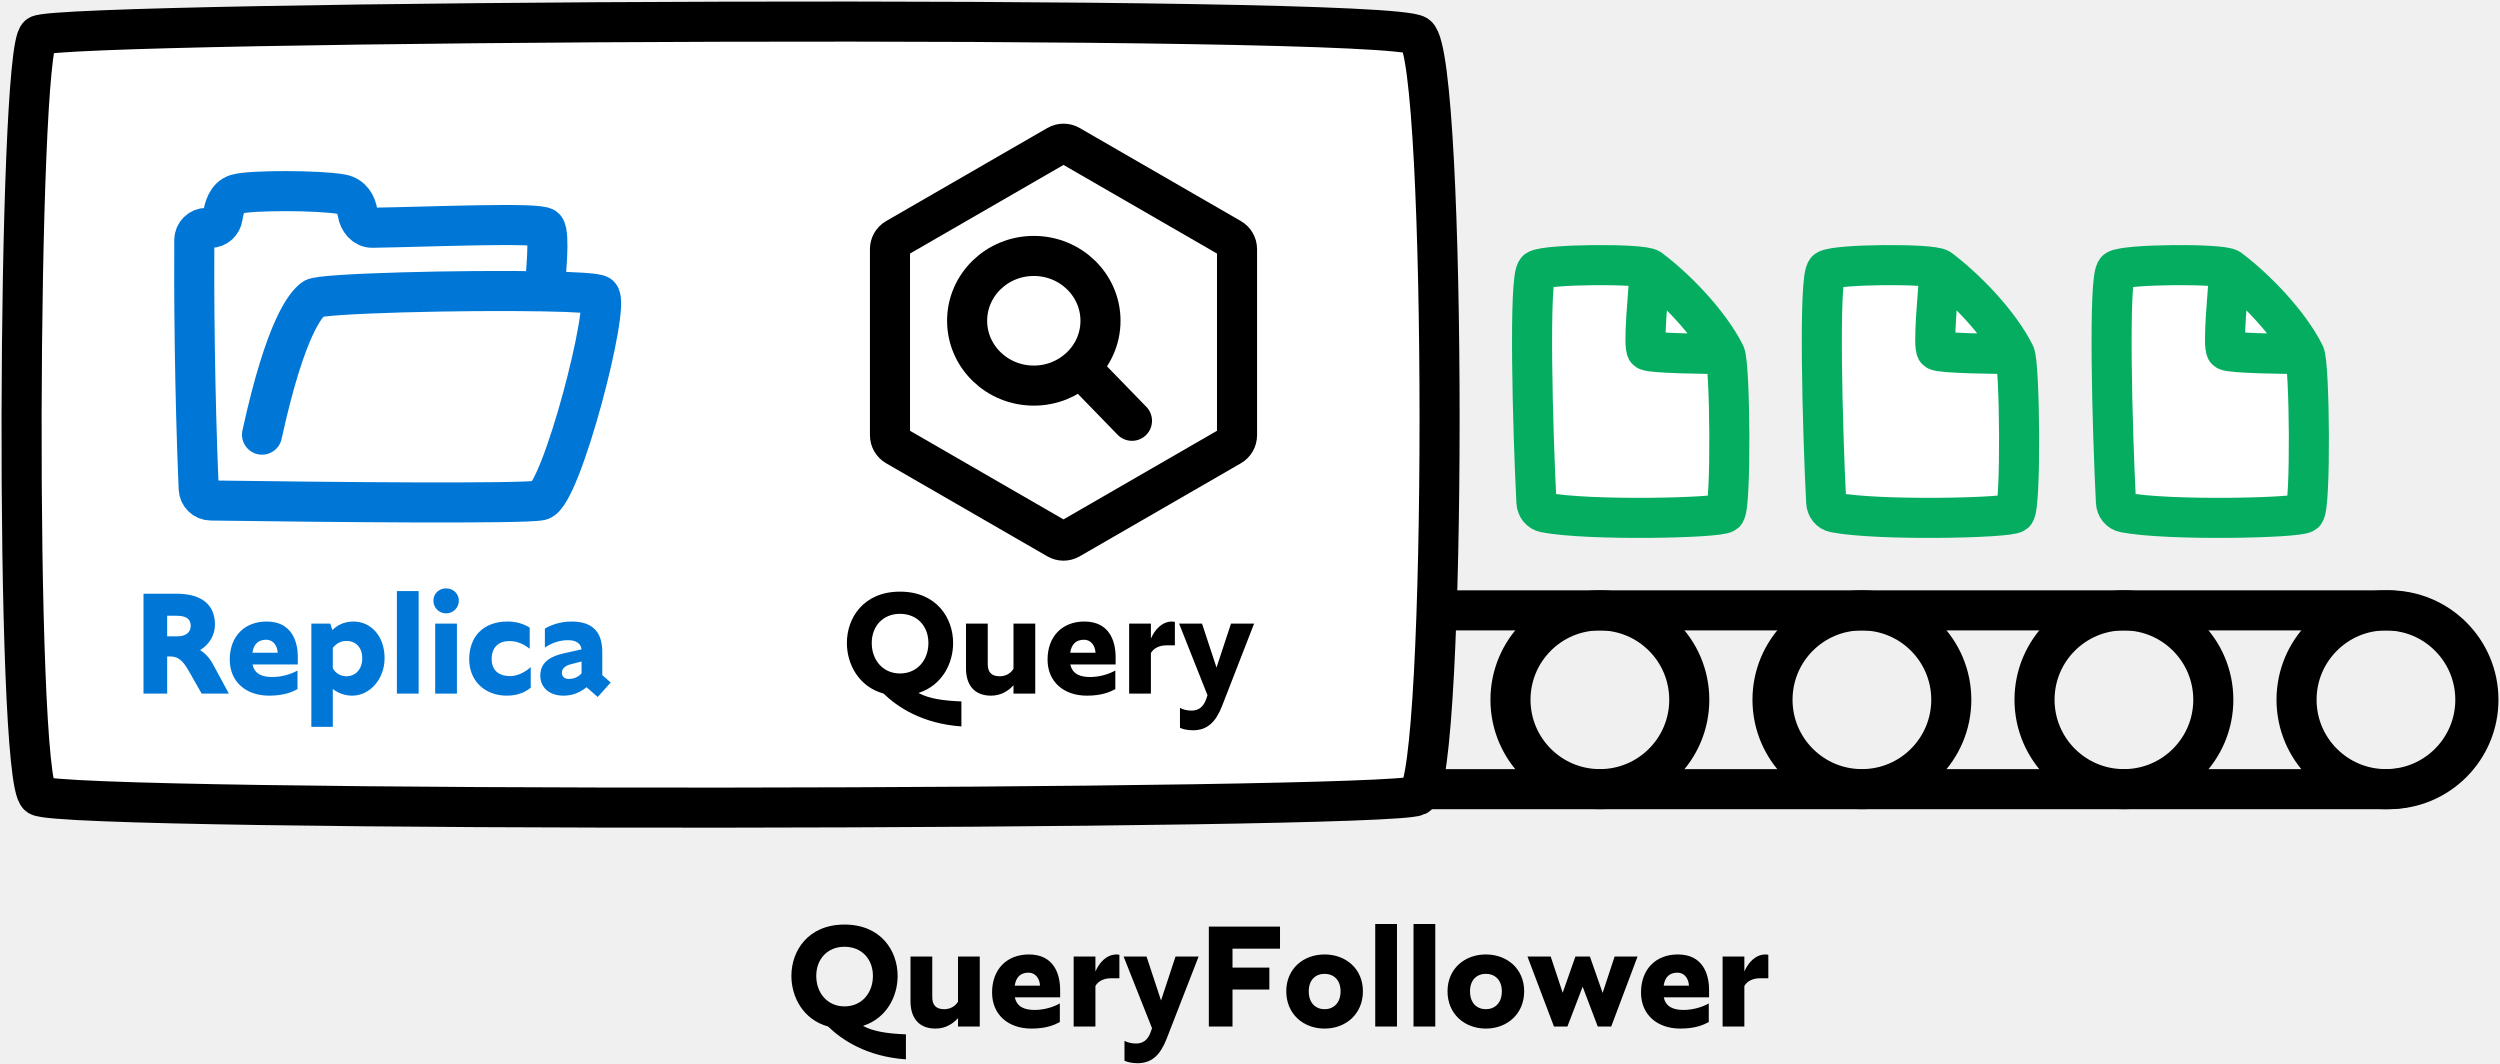
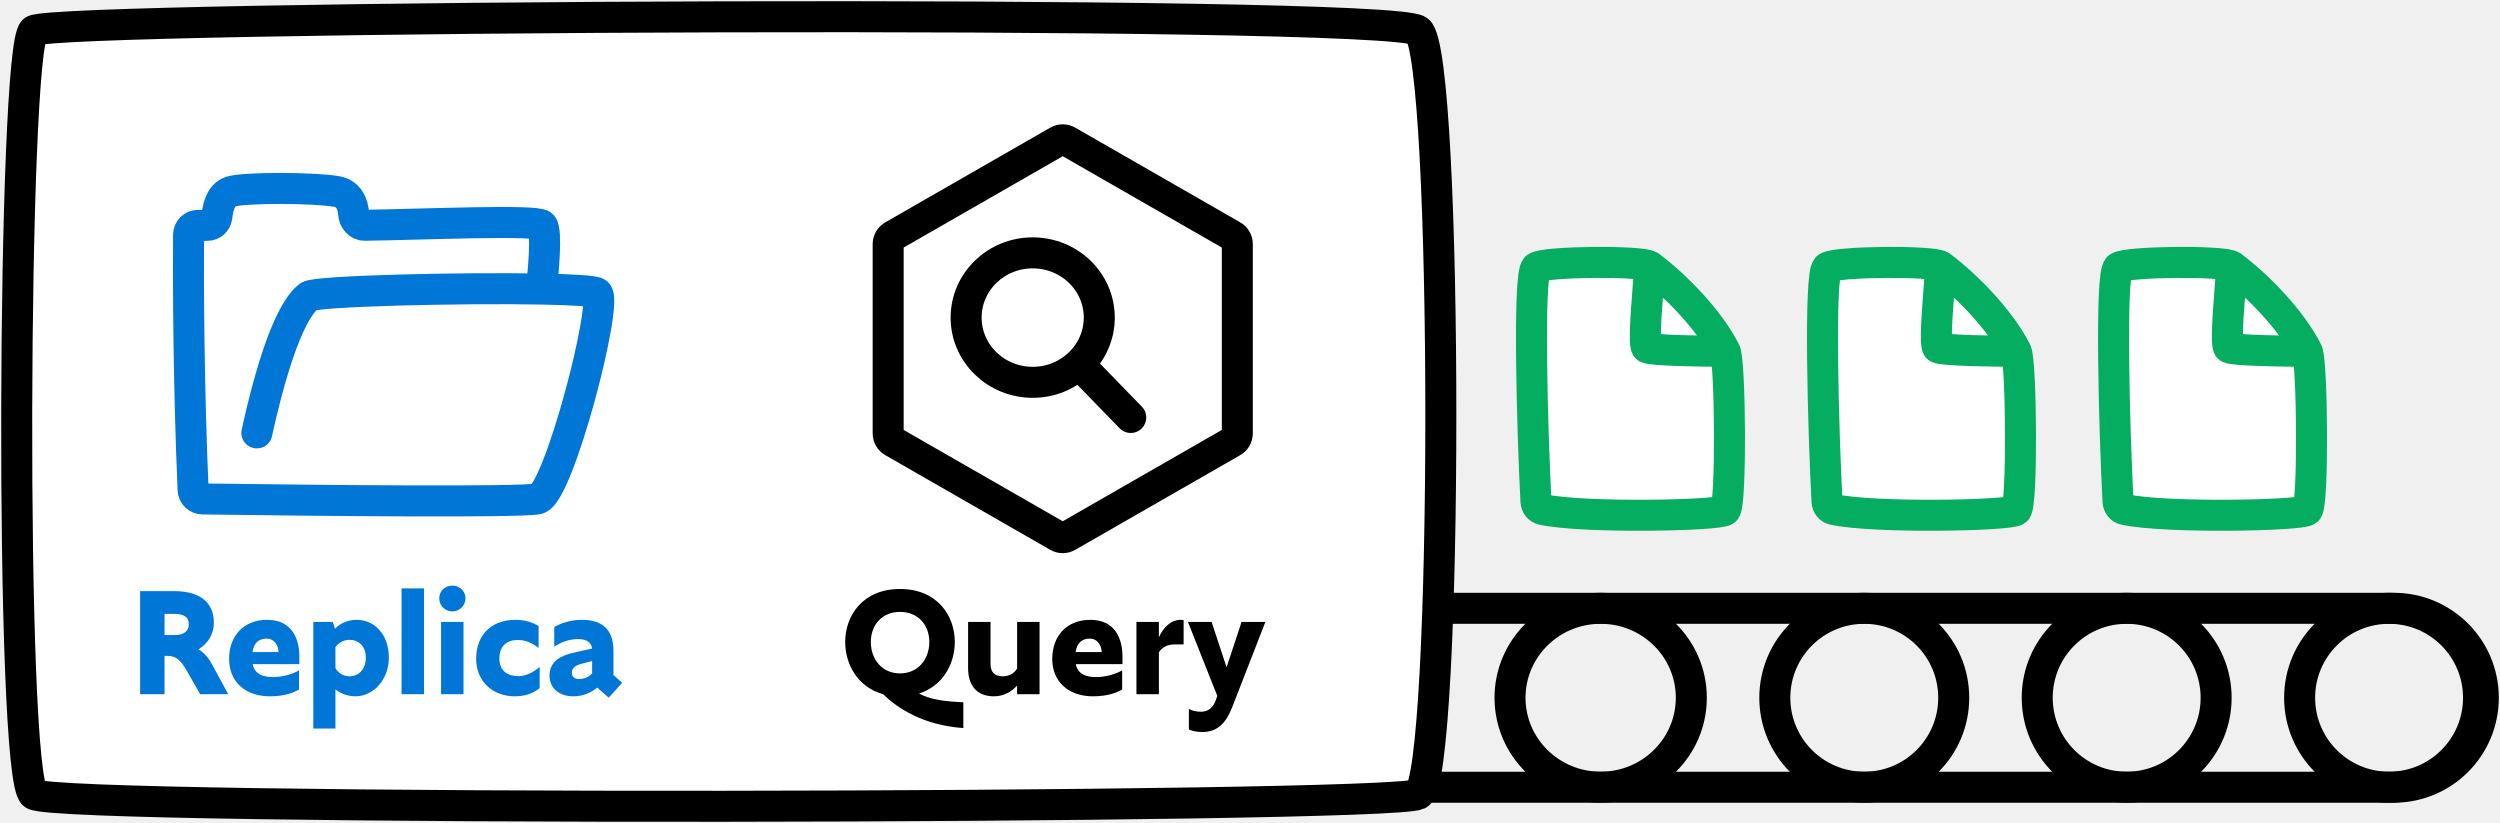
- <svg xmlns="http://www.w3.org/2000/svg" width="811" height="345" viewBox="0 0 811 345" fill="none">
-   <path d="M459.646 11.491C449.841 4.376 19.386 6.747 12.522 11.491C5.658 16.234 4.677 252.607 12.522 258.14C20.366 263.674 449.841 262.884 459.646 258.14C469.451 253.397 469.451 18.605 459.646 11.491Z" fill="white" stroke="black" stroke-width="13" stroke-linecap="round" stroke-linejoin="round" />
-   <path d="M63.028 77.859C62.918 93.722 63.083 126.311 64.456 158.548C64.546 160.662 66.267 162.335 68.382 162.364C105.239 162.878 170.164 163.517 175.382 162.311C182.132 160.751 198.23 98.363 194.426 95.786C193.425 95.108 186.471 94.702 176.783 94.517V92.283C176.783 92.135 176.791 91.993 176.806 91.846C177.01 89.935 178.448 75.854 176.783 73.922C175.151 72.028 139.466 73.594 120.768 73.88C118.261 73.918 116.417 71.594 116.022 69.118C115.582 66.361 114.176 63.637 110.76 63.004C103.75 61.704 80.941 61.628 76.69 63.004C73.658 63.985 72.691 67.27 72.229 70.394C71.933 72.399 70.289 73.922 68.263 73.922H67.016C64.826 73.922 63.043 75.669 63.028 77.859Z" fill="white" />
-   <path d="M85 141C92.705 105.879 99.257 98.722 101.75 96.85C104.027 95.14 150.483 94.016 176.783 94.517M176.783 94.517C186.471 94.702 193.425 95.108 194.426 95.786C198.23 98.363 182.132 160.751 175.382 162.311C170.164 163.517 105.239 162.878 68.382 162.364C66.267 162.335 64.546 160.662 64.456 158.548C63.083 126.311 62.918 93.722 63.028 77.859C63.043 75.669 64.826 73.922 67.016 73.922H68.263C70.289 73.922 71.933 72.399 72.229 70.394C72.691 67.27 73.658 63.985 76.69 63.004C80.941 61.628 103.75 61.704 110.76 63.004C114.176 63.637 115.582 66.361 116.022 69.118C116.417 71.594 118.261 73.918 120.768 73.88C139.466 73.594 175.151 72.028 176.783 73.922C178.448 75.854 177.01 89.935 176.806 91.846C176.791 91.993 176.783 92.135 176.783 92.283V94.517Z" stroke="#0077D7" stroke-width="13" stroke-linecap="round" stroke-linejoin="round" />
-   <path d="M57.208 199.752C60.088 199.752 61.864 200.568 61.864 203.016C61.864 205.224 60.184 206.424 57.544 206.424H54.232V199.752H57.208ZM55.144 212.952C57.688 212.952 59.176 214.104 61.096 217.416L65.416 225H74.248L69.064 215.448C67.96 213.384 66.472 211.848 64.936 210.888C68.056 208.968 69.736 205.848 69.736 202.632C69.736 196.632 65.992 192.6 57.208 192.6H46.552V225H54.232V212.952H55.144ZM86.386 207.528C88.594 207.528 89.986 209.448 90.082 211.752H81.874C82.306 208.872 83.842 207.528 86.386 207.528ZM87.298 225.672C92.146 225.672 94.786 224.472 96.514 223.56V217.512C94.594 218.616 91.522 219.624 88.354 219.624C85.234 219.624 82.594 218.76 81.922 215.544H96.61V213.144C96.61 207.912 94.546 201.624 86.482 201.624C79.282 201.624 74.53 206.472 74.53 213.96C74.53 221.208 79.81 225.672 87.298 225.672ZM112.473 219.384C110.505 219.384 108.873 218.424 107.961 216.792V210.168C109.113 208.728 110.553 207.912 112.473 207.912C114.921 207.912 117.513 209.592 117.513 213.528C117.513 217.512 114.921 219.384 112.473 219.384ZM114.249 225.672C119.961 225.672 124.76 220.296 124.76 213.528C124.76 206.28 120.297 201.624 114.633 201.624C111.321 201.624 109.161 203.064 107.817 204.408L107.145 202.296H101.001V235.8H107.961V223.512C109.833 224.952 112.041 225.672 114.249 225.672ZM128.751 191.736V225H135.807V191.736H128.751ZM141.172 202.296V225H148.228V202.296H141.172ZM144.724 190.872C142.372 190.872 140.596 192.6 140.596 194.856C140.596 197.112 142.372 198.984 144.724 198.984C147.028 198.984 148.852 197.112 148.852 194.856C148.852 192.6 147.028 190.872 144.724 190.872ZM164.394 225.672C168.618 225.672 170.922 224.088 172.17 223.08V216.408C170.49 217.944 167.946 219.336 165.498 219.336C162.714 219.336 159.498 218.184 159.498 213.768C159.498 209.928 161.802 207.96 165.258 207.96C167.562 207.96 169.578 208.728 171.834 210.456V203.592C169.866 202.392 167.562 201.624 164.634 201.624C156.57 201.624 152.202 206.76 152.202 213.864C152.202 220.92 157.338 225.672 164.394 225.672ZM193.891 226.104L198.115 221.4L195.379 219V211.512C195.379 205.752 192.931 201.624 185.443 201.624C181.747 201.624 178.627 202.776 176.755 203.928V210.072C178.915 208.632 181.411 207.672 184.291 207.672C187.219 207.672 188.467 209.016 188.659 210.648L182.899 211.944C179.059 212.808 175.267 214.536 175.267 219.144C175.267 223.128 178.339 225.672 182.755 225.672C185.875 225.672 188.227 224.568 190.291 222.936L193.891 226.104ZM182.275 218.28C182.275 216.84 183.379 215.928 185.299 215.448L188.659 214.584V218.424C187.891 219.384 186.403 220.248 184.531 220.248C183.235 220.248 182.275 219.576 182.275 218.28Z" fill="#0077D7" />
-   <path d="M291.96 218.472C286.392 218.472 282.792 214.104 282.792 208.584C282.792 203.16 286.392 199.128 291.96 199.128C297.576 199.128 301.176 203.16 301.176 208.584C301.176 214.104 297.576 218.472 291.96 218.472ZM311.88 235.656V227.544C305.736 227.304 301.32 226.584 298.056 224.856V224.76C305.688 222.264 309.192 215.16 309.192 208.584C309.192 200.472 303.816 191.928 291.96 191.928C280.104 191.928 274.728 200.472 274.728 208.584C274.728 215.352 278.472 222.744 286.632 225C291.096 229.32 299.064 234.744 311.88 235.656ZM335.834 225V202.296H328.778V216.936C327.818 218.568 326.09 219.384 324.314 219.384C321.674 219.384 320.426 218.088 320.426 215.448V202.296H313.37V216.84C313.37 222.024 315.914 225.672 321.482 225.672C324.602 225.672 327.002 224.232 328.778 222.312V225H335.834ZM351.683 207.528C353.891 207.528 355.283 209.448 355.379 211.752H347.171C347.603 208.872 349.139 207.528 351.683 207.528ZM352.595 225.672C357.443 225.672 360.083 224.472 361.811 223.56V217.512C359.891 218.616 356.819 219.624 353.651 219.624C350.531 219.624 347.891 218.76 347.219 215.544H361.907V213.144C361.907 207.912 359.843 201.624 351.779 201.624C344.579 201.624 339.827 206.472 339.827 213.96C339.827 221.208 345.107 225.672 352.595 225.672ZM381.129 201.72C380.985 201.672 380.553 201.624 380.265 201.624C376.953 201.624 374.649 204.216 373.353 207.144V202.296H366.297V225H373.353V211.848C374.313 210.168 376.281 209.352 378.345 209.352H381.129V201.72ZM399.342 202.296L394.638 216.552L389.934 202.296H382.494L391.71 225.528L391.374 226.536C390.414 229.512 388.638 230.52 386.526 230.52C385.134 230.52 383.79 230.184 382.782 229.656V236.088C383.55 236.472 384.99 236.904 387.006 236.904C391.662 236.904 394.398 234.216 396.414 229.08L406.83 202.296H399.342Z" fill="black" />
-   <path d="M498.417 162.931C497.224 139.767 495.873 89.582 498.56 87.653C501.355 85.647 532.798 85.409 535.258 87.257C543.682 93.582 554.504 104.716 559.59 114.834C561.262 118.16 561.667 164.564 559.59 166.389C557.653 168.089 515.178 168.997 501.147 166.254C499.553 165.942 498.5 164.552 498.417 162.931Z" fill="white" />
-   <path d="M535.258 87.257C532.798 85.409 501.355 85.647 498.56 87.653C495.873 89.582 497.224 139.767 498.417 162.931C498.5 164.552 499.553 165.942 501.147 166.254C515.178 168.997 557.653 168.089 559.59 166.389C561.667 164.564 561.262 118.16 559.59 114.834M535.258 87.257C543.682 93.582 554.504 104.716 559.59 114.834M535.258 87.257C534.723 94.391 532.972 112.691 534.255 113.643C535.539 114.596 553.348 114.834 559.59 114.834" stroke="#05AD60" stroke-width="13" stroke-linecap="round" stroke-linejoin="round" />
-   <path d="M592.417 162.931C591.224 139.767 589.873 89.582 592.56 87.653C595.355 85.647 626.798 85.409 629.258 87.257C637.682 93.582 648.504 104.716 653.59 114.834C655.262 118.16 655.667 164.564 653.59 166.389C651.653 168.089 609.178 168.997 595.147 166.254C593.553 165.942 592.5 164.552 592.417 162.931Z" fill="white" />
-   <path d="M629.258 87.257C626.798 85.409 595.355 85.647 592.56 87.653C589.873 89.582 591.224 139.767 592.417 162.931C592.5 164.552 593.553 165.942 595.147 166.254C609.178 168.997 651.653 168.089 653.59 166.389C655.667 164.564 655.262 118.16 653.59 114.834M629.258 87.257C637.682 93.582 648.504 104.716 653.59 114.834M629.258 87.257C628.723 94.391 626.972 112.691 628.255 113.643C629.539 114.596 647.348 114.834 653.59 114.834" stroke="#05AD60" stroke-width="13" stroke-linecap="round" stroke-linejoin="round" />
-   <path d="M686.417 162.931C685.224 139.767 683.873 89.582 686.56 87.653C689.355 85.647 720.798 85.409 723.258 87.257C731.682 93.582 742.504 104.716 747.59 114.834C749.262 118.16 749.667 164.564 747.59 166.389C745.653 168.089 703.178 168.997 689.147 166.254C687.553 165.942 686.5 164.552 686.417 162.931Z" fill="white" />
-   <path d="M723.258 87.257C720.798 85.409 689.355 85.647 686.56 87.653C683.873 89.582 685.224 139.767 686.417 162.931C686.5 164.552 687.553 165.942 689.147 166.254C703.178 168.997 745.653 168.089 747.59 166.389C749.667 164.564 749.262 118.16 747.59 114.834M723.258 87.257C731.682 93.582 742.504 104.716 747.59 114.834M723.258 87.257C722.723 94.391 720.972 112.691 722.255 113.643C723.539 114.596 741.348 114.834 747.59 114.834" stroke="#05AD60" stroke-width="13" stroke-linecap="round" stroke-linejoin="round" />
-   <path d="M343 47.155C344.238 46.44 345.762 46.44 347 47.155L399.292 77.345C400.529 78.06 401.292 79.38 401.292 80.809V141.191C401.292 142.62 400.529 143.94 399.292 144.655L347 174.845C345.762 175.56 344.238 175.56 343 174.845L290.708 144.655C289.471 143.94 288.708 142.62 288.708 141.191V80.809C288.708 79.38 289.471 78.06 290.708 77.345L343 47.155Z" fill="white" stroke="black" stroke-width="13" stroke-linejoin="round" />
-   <path d="M357 104.057C357 109.999 354.465 115.366 350.39 119.191C346.499 122.843 341.203 125.089 335.367 125.089C323.42 125.089 313.734 115.673 313.734 104.057C313.734 92.442 323.42 83.025 335.367 83.025C347.315 83.025 357 92.442 357 104.057Z" fill="white" />
-   <path d="M350.39 119.191C354.465 115.366 357 109.999 357 104.057C357 92.442 347.315 83.025 335.367 83.025C323.42 83.025 313.734 92.442 313.734 104.057C313.734 115.673 323.42 125.089 335.367 125.089C341.203 125.089 346.499 122.843 350.39 119.191ZM350.39 119.191L367.215 136.506" stroke="black" stroke-width="13" stroke-linecap="round" />
-   <path d="M464 198H775C791.016 198 804 210.984 804 227V227C804 243.016 791.016 256 775 256H464" stroke="black" stroke-width="13" />
-   <circle cx="774" cy="227" r="29" stroke="black" stroke-width="13" />
-   <circle cx="689" cy="227" r="29" stroke="black" stroke-width="13" />
-   <circle cx="519" cy="227" r="29" stroke="black" stroke-width="13" />
-   <circle cx="604" cy="227" r="29" stroke="black" stroke-width="13" />
-   <path d="M273.96 326.472C268.392 326.472 264.792 322.104 264.792 316.584C264.792 311.16 268.392 307.128 273.96 307.128C279.576 307.128 283.176 311.16 283.176 316.584C283.176 322.104 279.576 326.472 273.96 326.472ZM293.88 343.656V335.544C287.736 335.304 283.32 334.584 280.056 332.856V332.76C287.688 330.264 291.192 323.16 291.192 316.584C291.192 308.472 285.816 299.928 273.96 299.928C262.104 299.928 256.728 308.472 256.728 316.584C256.728 323.352 260.472 330.744 268.632 333C273.096 337.32 281.064 342.744 293.88 343.656ZM317.834 333V310.296H310.778V324.936C309.818 326.568 308.09 327.384 306.314 327.384C303.674 327.384 302.426 326.088 302.426 323.448V310.296H295.37V324.84C295.37 330.024 297.914 333.672 303.482 333.672C306.602 333.672 309.002 332.232 310.778 330.312V333H317.834ZM333.683 315.528C335.891 315.528 337.283 317.448 337.379 319.752H329.171C329.603 316.872 331.139 315.528 333.683 315.528ZM334.595 333.672C339.443 333.672 342.083 332.472 343.811 331.56V325.512C341.891 326.616 338.819 327.624 335.651 327.624C332.531 327.624 329.891 326.76 329.219 323.544H343.907V321.144C343.907 315.912 341.843 309.624 333.779 309.624C326.579 309.624 321.827 314.472 321.827 321.96C321.827 329.208 327.107 333.672 334.595 333.672ZM363.129 309.72C362.985 309.672 362.553 309.624 362.265 309.624C358.953 309.624 356.649 312.216 355.353 315.144V310.296H348.297V333H355.353V319.848C356.313 318.168 358.281 317.352 360.345 317.352H363.129V309.72ZM381.342 310.296L376.638 324.552L371.934 310.296H364.494L373.71 333.528L373.374 334.536C372.414 337.512 370.638 338.52 368.526 338.52C367.134 338.52 365.79 338.184 364.782 337.656V344.088C365.55 344.472 366.99 344.904 369.006 344.904C373.662 344.904 376.398 342.216 378.414 337.08L388.83 310.296H381.342ZM411.778 321V313.896H399.826V307.752H415.234V300.6H392.146V333H399.826V321H411.778ZM429.697 333.672C436.657 333.672 442.129 328.872 442.129 321.576C442.129 314.328 436.657 309.624 429.697 309.624C422.737 309.624 417.265 314.328 417.265 321.576C417.265 328.872 422.737 333.672 429.697 333.672ZM424.561 321.576C424.561 317.784 426.865 315.912 429.697 315.912C432.529 315.912 434.881 317.784 434.881 321.576C434.881 325.464 432.529 327.384 429.697 327.384C426.865 327.384 424.561 325.464 424.561 321.576ZM446.126 299.736V333H453.182V299.736H446.126ZM458.547 299.736V333H465.603V299.736H458.547ZM482.009 333.672C488.969 333.672 494.441 328.872 494.441 321.576C494.441 314.328 488.969 309.624 482.009 309.624C475.049 309.624 469.577 314.328 469.577 321.576C469.577 328.872 475.049 333.672 482.009 333.672ZM476.873 321.576C476.873 317.784 479.177 315.912 482.009 315.912C484.841 315.912 487.193 317.784 487.193 321.576C487.193 325.464 484.841 327.384 482.009 327.384C479.177 327.384 476.873 325.464 476.873 321.576ZM518.31 333H522.678L531.222 310.296H523.782L519.894 322.104L515.766 310.296H511.062L506.934 322.056L503.046 310.296H495.51L504.102 333H508.47L513.414 320.088L518.31 333ZM544.199 315.528C546.407 315.528 547.799 317.448 547.895 319.752H539.687C540.119 316.872 541.655 315.528 544.199 315.528ZM545.111 333.672C549.959 333.672 552.599 332.472 554.327 331.56V325.512C552.407 326.616 549.335 327.624 546.167 327.624C543.047 327.624 540.407 326.76 539.735 323.544H554.423V321.144C554.423 315.912 552.359 309.624 544.295 309.624C537.095 309.624 532.343 314.472 532.343 321.96C532.343 329.208 537.623 333.672 545.111 333.672ZM573.645 309.72C573.501 309.672 573.069 309.624 572.781 309.624C569.469 309.624 567.165 312.216 565.869 315.144V310.296H558.813V333H565.869V319.848C566.829 318.168 568.797 317.352 570.861 317.352H573.645V309.72Z" fill="black" />
+ <svg xmlns="http://www.w3.org/2000/svg" height="72" viewBox="0 0 1048 345" fill="none">
+   <path d="M594.456 12.829C581.73 3.593 23.074 6.672 14.166 12.829C5.258 18.986 3.986 325.807 14.166 332.99C24.347 340.173 581.73 339.147 594.456 332.99C607.181 326.833 607.181 22.064 594.456 12.829Z" fill="white" stroke="black" stroke-width="13" stroke-linecap="round" stroke-linejoin="round" />
+   <path d="M79.045 98.41C78.884 118.699 79.077 162.367 80.946 205.344C81.038 207.458 82.748 209.13 84.863 209.159C132.674 209.828 218.584 210.683 225.437 209.106C234.233 207.083 255.209 126.164 250.252 122.821C248.947 121.941 239.887 121.415 227.263 121.176V118.213C227.263 118.064 227.271 117.92 227.287 117.772C227.526 115.549 229.451 96.991 227.263 94.463C225.092 91.957 176.731 94.123 152.817 94.429C150.309 94.461 148.44 92.154 148.254 89.653C147.956 85.642 146.275 81.232 141.232 80.302C132.098 78.616 102.377 78.517 96.838 80.302C92.544 81.685 91.429 86.598 90.882 90.936C90.629 92.945 88.961 94.463 86.936 94.463H83.036C80.846 94.463 79.063 96.22 79.045 98.41Z" fill="white" />
+   <path d="M107.667 181.465C117.706 135.912 126.244 126.629 129.492 124.202C132.459 121.984 192.993 120.525 227.263 121.176M227.263 121.176C239.887 121.415 248.947 121.941 250.252 122.821C255.209 126.164 234.233 207.083 225.437 209.106C218.584 210.683 132.674 209.828 84.863 209.159C82.748 209.13 81.038 207.458 80.946 205.344C79.077 162.367 78.884 118.699 79.045 98.41C79.063 96.22 80.846 94.463 83.036 94.463H86.936C88.961 94.463 90.629 92.945 90.882 90.936C91.429 86.598 92.544 81.685 96.838 80.302C102.377 78.517 132.098 78.616 141.232 80.302C146.275 81.232 147.956 85.642 148.254 89.653C148.44 92.154 150.309 94.461 152.817 94.429C176.731 94.123 225.092 91.957 227.263 94.463C229.451 96.991 227.526 115.549 227.287 117.772C227.271 117.92 227.263 118.064 227.263 118.213V121.176Z" stroke="#0077D7" stroke-width="13" stroke-linecap="round" stroke-linejoin="round" />
+   <path d="M72.944 257.336C76.784 257.336 79.152 258.424 79.152 261.688C79.152 264.632 76.912 266.232 73.392 266.232H68.976V257.336H72.944ZM70.192 274.936C73.584 274.936 75.568 276.472 78.128 280.888L83.888 291H95.664L88.752 278.264C87.28 275.512 85.296 273.464 83.248 272.184C87.408 269.624 89.648 265.464 89.648 261.176C89.648 253.176 84.656 247.8 72.944 247.8H58.736V291H68.976V274.936H70.192ZM111.849 267.704C114.793 267.704 116.649 270.264 116.777 273.336H105.833C106.409 269.496 108.457 267.704 111.849 267.704ZM113.065 291.896C119.529 291.896 123.049 290.296 125.353 289.08V281.016C122.793 282.488 118.697 283.832 114.473 283.832C110.312 283.832 106.793 282.68 105.897 278.392H125.481V275.192C125.481 268.216 122.729 259.832 111.977 259.832C102.377 259.832 96.04 266.296 96.04 276.28C96.04 285.944 103.081 291.896 113.065 291.896ZM146.63 283.512C144.006 283.512 141.83 282.232 140.614 280.056V271.224C142.15 269.304 144.07 268.216 146.63 268.216C149.894 268.216 153.35 270.456 153.35 275.704C153.35 281.016 149.894 283.512 146.63 283.512ZM148.998 291.896C156.614 291.896 163.014 284.728 163.014 275.704C163.014 266.04 157.062 259.832 149.51 259.832C145.094 259.832 142.214 261.752 140.422 263.544L139.526 260.728H131.334V305.4H140.614V289.016C143.11 290.936 146.054 291.896 148.998 291.896ZM168.334 246.648V291H177.742V246.648H168.334ZM184.897 260.728V291H194.305V260.728H184.897ZM189.633 245.496C186.497 245.496 184.129 247.8 184.129 250.808C184.129 253.816 186.497 256.312 189.633 256.312C192.705 256.312 195.137 253.816 195.137 250.808C195.137 247.8 192.705 245.496 189.633 245.496ZM215.859 291.896C221.491 291.896 224.563 289.784 226.227 288.44V279.544C223.987 281.592 220.595 283.448 217.331 283.448C213.619 283.448 209.331 281.912 209.331 276.024C209.331 270.904 212.403 268.28 217.011 268.28C220.083 268.28 222.771 269.304 225.779 271.608V262.456C223.155 260.856 220.083 259.832 216.179 259.832C205.427 259.832 199.603 266.68 199.603 276.152C199.603 285.56 206.451 291.896 215.859 291.896ZM255.188 292.472L260.82 286.2L257.172 283V273.016C257.172 265.336 253.908 259.832 243.924 259.832C238.996 259.832 234.836 261.368 232.34 262.904V271.096C235.22 269.176 238.548 267.896 242.388 267.896C246.292 267.896 247.956 269.688 248.212 271.864L240.532 273.592C235.412 274.744 230.356 277.048 230.356 283.192C230.356 288.504 234.452 291.896 240.34 291.896C244.5 291.896 247.636 290.424 250.388 288.248L255.188 292.472ZM239.7 282.04C239.7 280.12 241.172 278.904 243.732 278.264L248.212 277.112V282.232C247.188 283.512 245.204 284.664 242.708 284.664C240.98 284.664 239.7 283.768 239.7 282.04Z" fill="#0077D7" />
+   <path d="M377.28 282.296C369.856 282.296 365.056 276.472 365.056 269.112C365.056 261.88 369.856 256.504 377.28 256.504C384.768 256.504 389.568 261.88 389.568 269.112C389.568 276.472 384.768 282.296 377.28 282.296ZM403.84 305.208V294.392C395.648 294.072 389.76 293.112 385.408 290.808V290.68C395.584 287.352 400.256 277.88 400.256 269.112C400.256 258.296 393.088 246.904 377.28 246.904C361.472 246.904 354.304 258.296 354.304 269.112C354.304 278.136 359.296 287.992 370.176 291C376.128 296.76 386.752 303.992 403.84 305.208ZM435.779 291V260.728H426.371V280.248C425.091 282.424 422.787 283.512 420.419 283.512C416.899 283.512 415.235 281.784 415.235 278.264V260.728H405.827V280.12C405.827 287.032 409.219 291.896 416.643 291.896C420.803 291.896 424.003 289.976 426.371 287.416V291H435.779ZM456.911 267.704C459.855 267.704 461.711 270.264 461.839 273.336H450.895C451.471 269.496 453.519 267.704 456.911 267.704ZM458.127 291.896C464.591 291.896 468.111 290.296 470.415 289.08V281.016C467.855 282.488 463.759 283.832 459.535 283.832C455.375 283.832 451.855 282.68 450.959 278.392H470.543V275.192C470.543 268.216 467.791 259.832 457.039 259.832C447.439 259.832 441.103 266.296 441.103 276.28C441.103 285.944 448.143 291.896 458.127 291.896ZM496.173 259.96C495.981 259.896 495.405 259.832 495.021 259.832C490.605 259.832 487.533 263.288 485.805 267.192V260.728H476.397V291H485.805V273.464C487.085 271.224 489.708 270.136 492.461 270.136H496.173V259.96ZM520.457 260.728L514.185 279.736L507.913 260.728H497.992L510.281 291.704L509.833 293.048C508.553 297.016 506.185 298.36 503.369 298.36C501.513 298.36 499.721 297.912 498.377 297.208V305.784C499.401 306.296 501.321 306.872 504.009 306.872C510.217 306.872 513.865 303.288 516.553 296.44L530.441 260.728H520.457Z" fill="black" />
+   <path d="M643.877 210.212C642.321 180.625 640.509 114.652 644.023 112.137C647.648 109.544 688.425 109.236 691.616 111.624C702.54 119.802 716.575 134.194 723.171 147.273C725.34 151.573 725.866 211.559 723.171 213.917C720.622 216.148 663.93 217.323 646.593 213.582C645.005 213.239 643.963 211.834 643.877 210.212Z" fill="white" />
+   <path d="M691.616 111.624C688.425 109.236 647.648 109.544 644.023 112.137C640.509 114.652 642.321 180.625 643.877 210.212C643.963 211.834 645.005 213.239 646.593 213.582C663.93 217.323 720.622 216.148 723.171 213.917C725.866 211.559 725.34 151.573 723.171 147.273M691.616 111.624C702.54 119.802 716.575 134.194 723.171 147.273M691.616 111.624C690.923 120.847 688.651 144.503 690.316 145.734C691.98 146.965 715.077 147.273 723.171 147.273" stroke="#05AD60" stroke-width="13" stroke-linecap="round" stroke-linejoin="round" />
+   <path d="M765.877 210.212C764.321 180.625 762.509 114.652 766.023 112.137C769.648 109.544 810.425 109.236 813.616 111.624C824.54 119.802 838.575 134.194 845.171 147.273C847.34 151.573 847.866 211.559 845.171 213.917C842.622 216.148 785.93 217.323 768.593 213.582C767.005 213.239 765.963 211.834 765.877 210.212Z" fill="white" />
+   <path d="M813.616 111.624C810.425 109.236 769.648 109.544 766.023 112.137C762.509 114.652 764.321 180.625 765.877 210.212C765.963 211.834 767.005 213.239 768.593 213.582C785.93 217.323 842.622 216.148 845.171 213.917C847.866 211.559 847.34 151.573 845.171 147.273M813.616 111.624C824.54 119.802 838.575 134.194 845.171 147.273M813.616 111.624C812.923 120.847 810.651 144.503 812.316 145.734C813.98 146.965 837.077 147.273 845.171 147.273" stroke="#05AD60" stroke-width="13" stroke-linecap="round" stroke-linejoin="round" />
+   <path d="M887.877 210.212C886.321 180.625 884.509 114.652 888.023 112.137C891.648 109.544 932.425 109.236 935.616 111.624C946.54 119.802 960.575 134.194 967.171 147.273C969.34 151.573 969.866 211.559 967.171 213.917C964.622 216.148 907.93 217.323 890.593 213.582C889.005 213.239 887.963 211.834 887.877 210.212Z" fill="white" />
+   <path d="M935.616 111.624C932.425 109.236 891.648 109.544 888.023 112.137C884.509 114.652 886.321 180.625 887.877 210.212C887.963 211.834 889.005 213.239 890.593 213.582C907.93 217.323 964.622 216.148 967.171 213.917C969.866 211.559 969.34 151.573 967.171 147.273M935.616 111.624C946.54 119.802 960.575 134.194 967.171 147.273M935.616 111.624C934.923 120.847 932.651 144.503 934.316 145.734C935.98 146.965 959.077 147.273 967.171 147.273" stroke="#05AD60" stroke-width="13" stroke-linecap="round" stroke-linejoin="round" />
+   <path d="M443.509 59.143C444.742 58.435 446.258 58.435 447.491 59.143L516.67 98.847C517.913 99.56 518.679 100.884 518.679 102.316V181.684C518.679 183.116 517.913 184.44 516.67 185.153L447.491 224.857C446.258 225.565 444.742 225.565 443.509 224.857L374.33 185.153C373.087 184.44 372.321 183.116 372.321 181.684V102.316C372.321 100.884 373.087 99.56 374.33 98.847L443.509 59.143Z" fill="white" stroke="black" stroke-width="13" stroke-linejoin="round" />
+   <path d="M460.82 133.135C460.82 140.801 457.55 147.725 452.292 152.66C447.272 157.371 440.439 160.27 432.91 160.27C417.496 160.27 405 148.121 405 133.135C405 118.149 417.496 106 432.91 106C448.324 106 460.82 118.149 460.82 133.135Z" fill="white" />
+   <path d="M452.292 152.66C457.55 147.725 460.82 140.801 460.82 133.135C460.82 118.149 448.324 106 432.91 106C417.496 106 405 118.149 405 133.135C405 148.121 417.496 160.27 432.91 160.27C440.439 160.27 447.272 157.371 452.292 152.66ZM452.292 152.66L474 175" stroke="black" stroke-width="13" stroke-linecap="round" />
+   <path d="M600 255H1003.5C1024.21 255 1041 271.789 1041 292.5V292.5C1041 313.211 1024.21 330 1003.5 330H600" stroke="black" stroke-width="13" />
+   <circle cx="1001.5" cy="292.5" r="37.5" stroke="black" stroke-width="13" />
+   <circle cx="891.5" cy="292.5" r="37.5" stroke="black" stroke-width="13" />
+   <ellipse cx="671" cy="292.5" rx="38" ry="37.5" stroke="black" stroke-width="13" />
+   <circle cx="781.5" cy="292.5" r="37.5" stroke="black" stroke-width="13" />
</svg>
